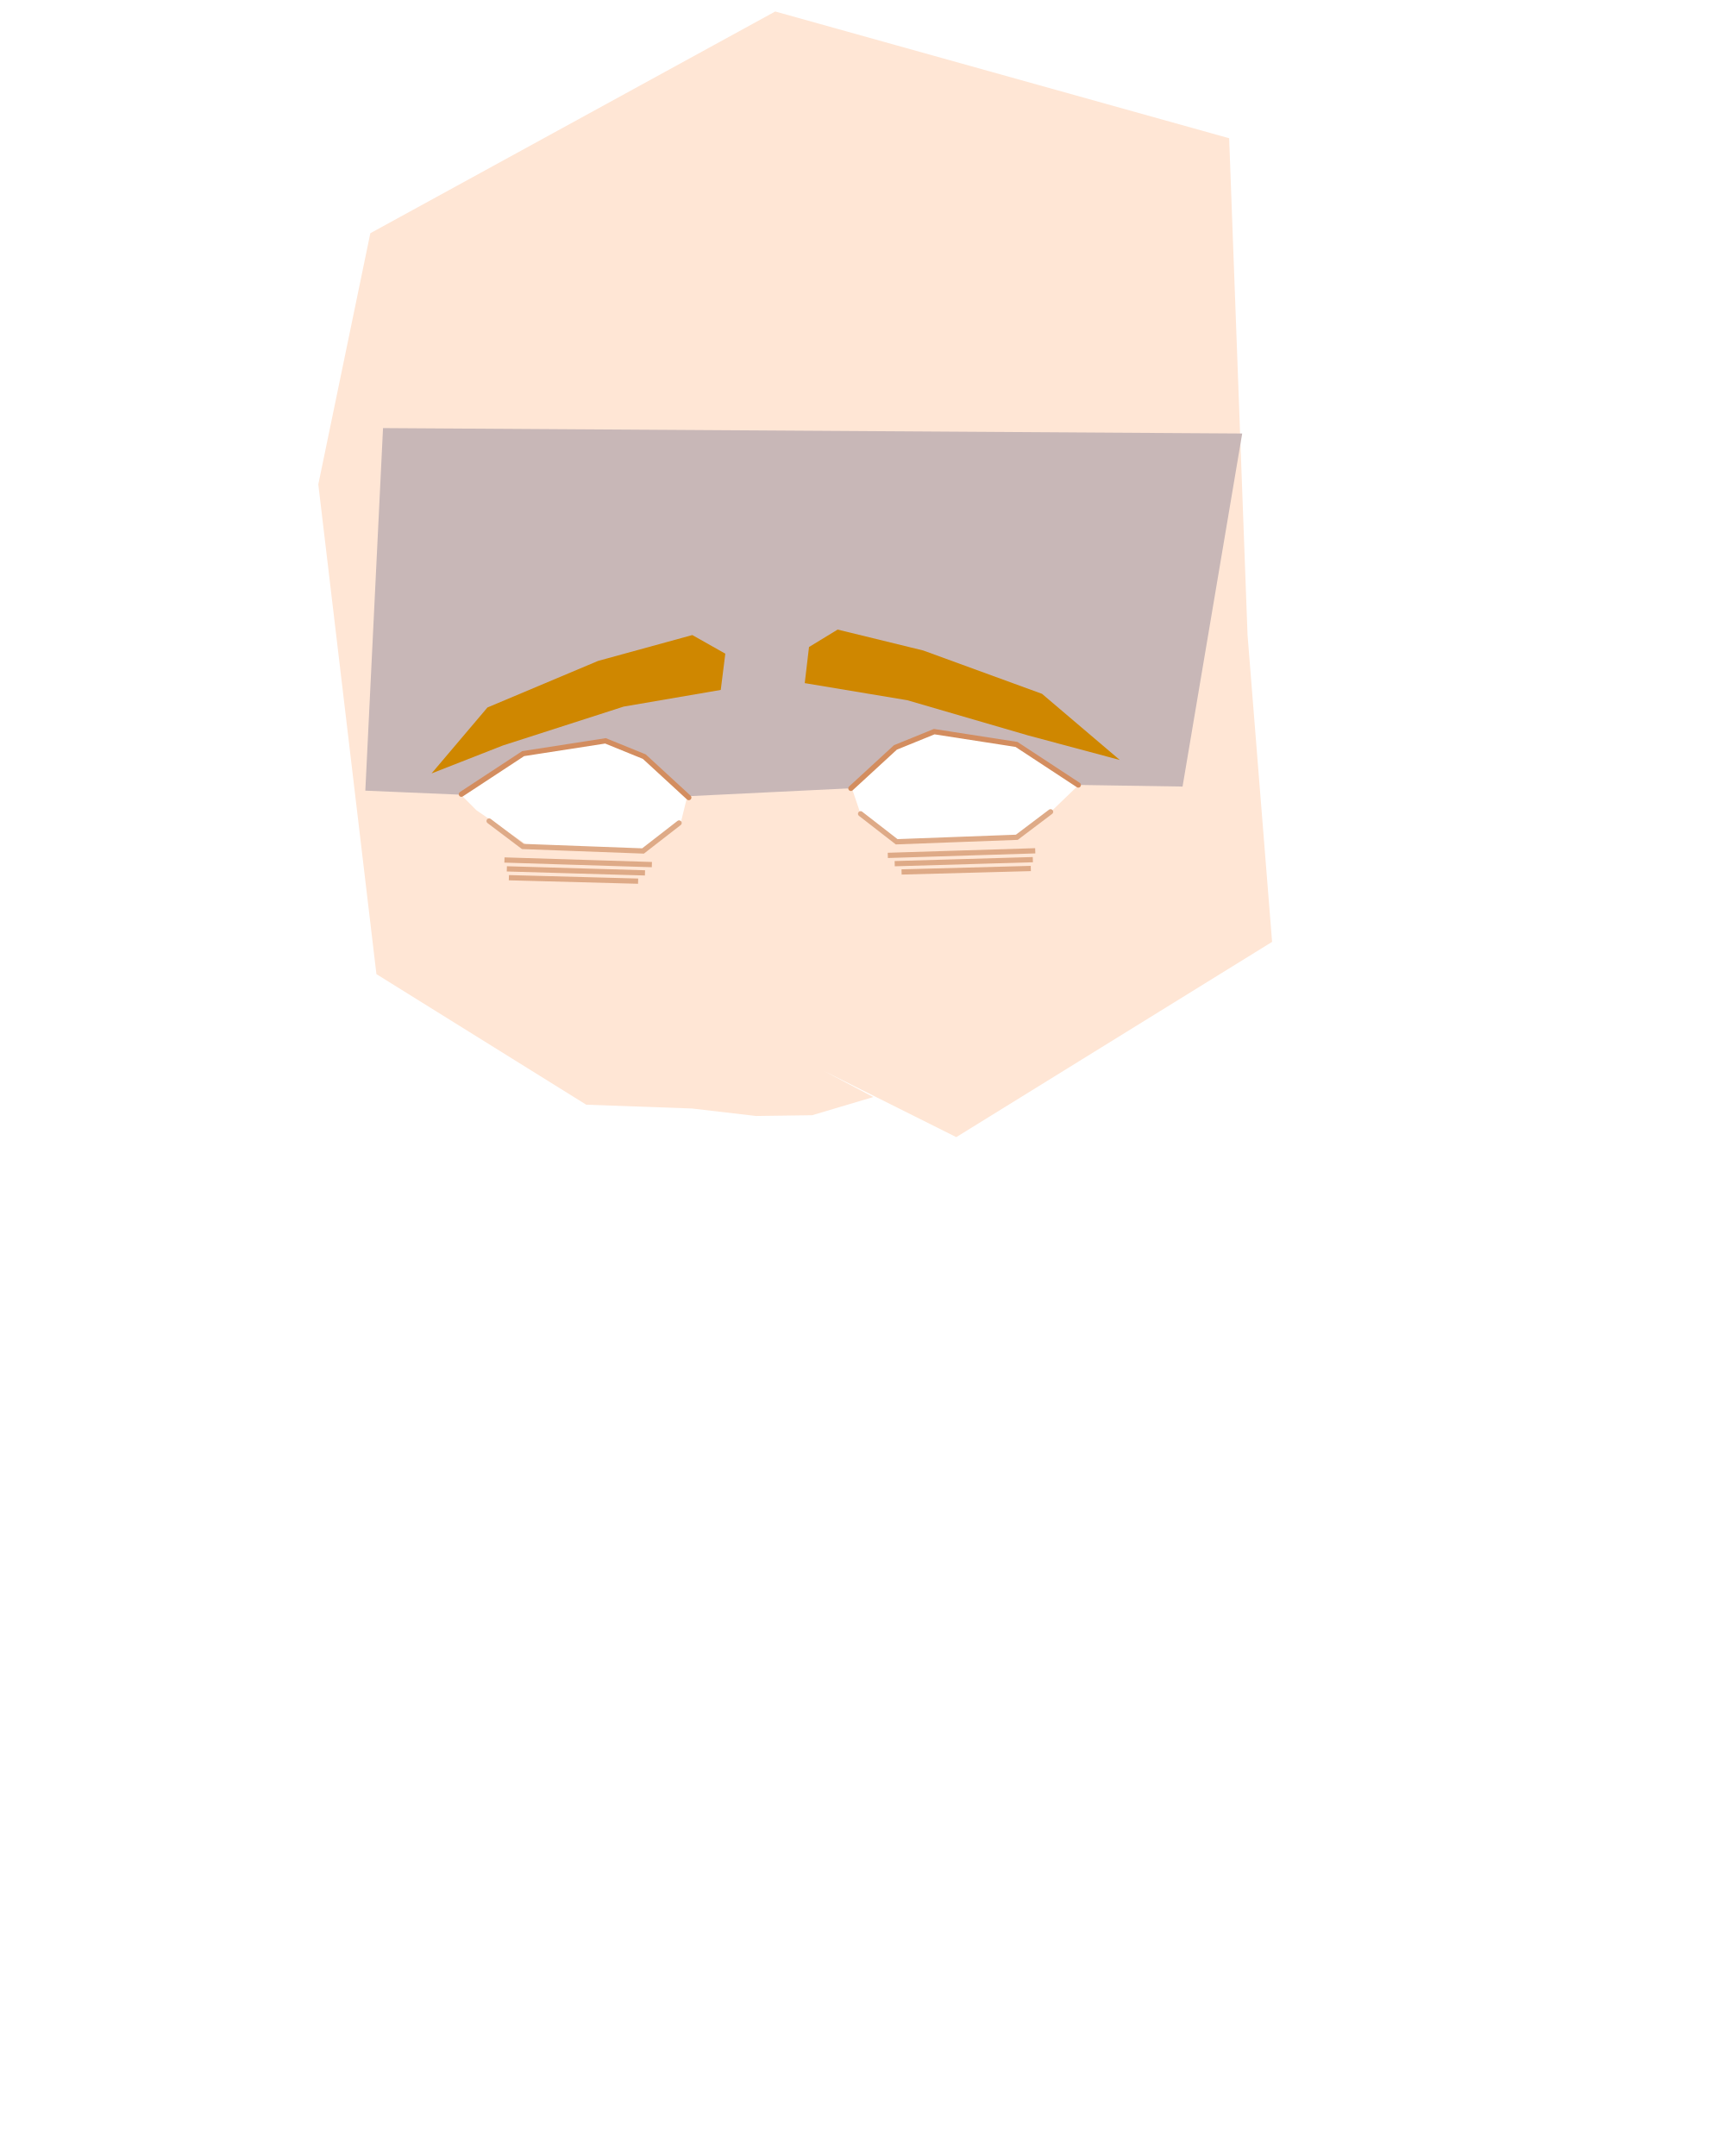
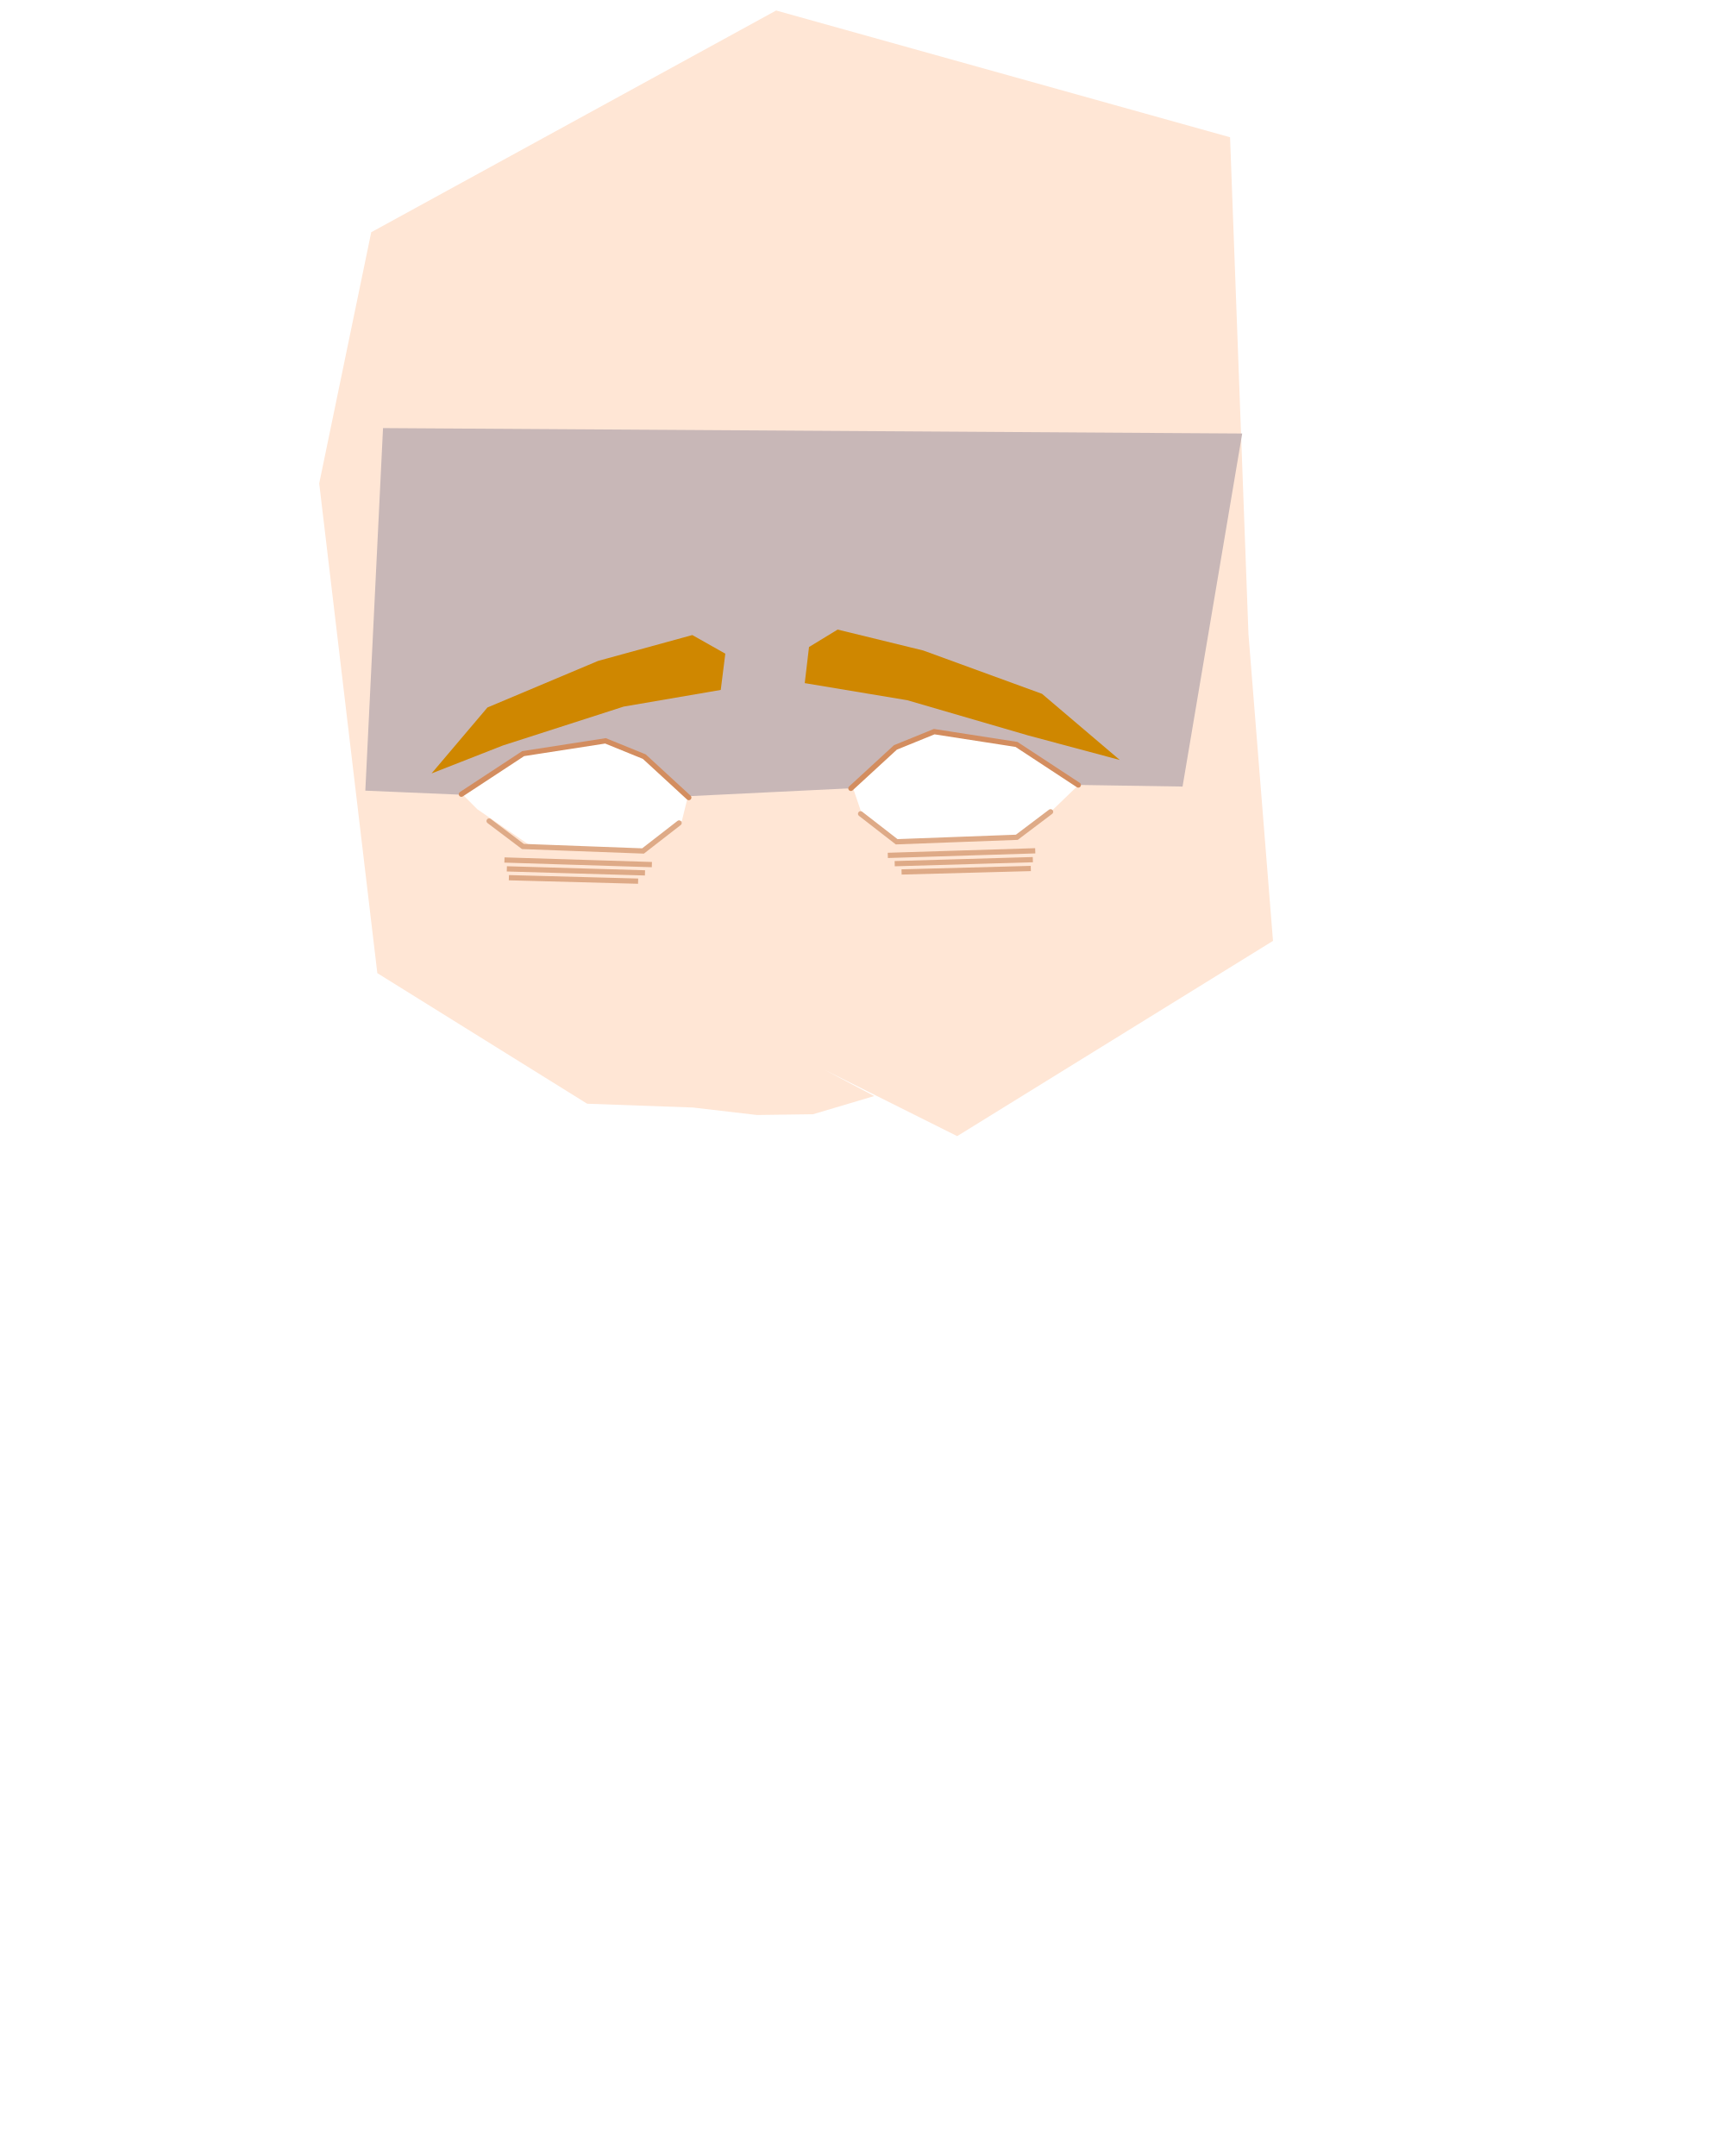
<svg xmlns="http://www.w3.org/2000/svg" version="1.1" id="svg1" width="987.679" height="1234.713" viewBox="0 0 987.679 1234.713">
  <defs id="defs1" />
-   <path id="faceOpenWide" style="opacity:1;display:inline;fill:#ffe6d5;stroke-width:3;stroke-linecap:round" d="m 460.133,22.246 -231.857,126.982 -29.789,143.844 33.278,280.464 120.145,74.778 60.597,2.179 36.625,4.283 32.138,-0.434 35.019,-10.422 -28.27,-14.937 75.783,37.899 L 744.644,555.064 730.594,379.346 720.057,94.836 Z m 87.226,406.275 55.906,9.951 30.852,26.516 -16.392,15.807 -19.902,14.049 -67.915,2.657 -20.893,-15.707 -4.977,-14.636 21.655,-28.988 z m -186.245,7.435 c 23.358,5.403 44.351,13.583 48.552,36.122 l -3.452,14.044 -20.933,17.202 -65.713,-2.644 -30.552,-21.01 -7.965,-7.999 27.721,-27.16 z" transform="translate(-16.21748,-15.66529)" />
-   <path id="faceShadowOpenWide" style="opacity:1;display:inline;fill:#c8b7b7;fill-opacity:1;stroke:none;stroke-width:3;stroke-linecap:round" d="m 235.545,260.824 -10.135,207.637 55.856,2.373 c 14.112,-13.298 21.204,-14.001 35.187,-22.871 13.69,-2.138 35.612,-6.101 47.3,-7.411 10.224,4.545 14.529,4.925 21.071,8.444 6.538,3.517 17.646,17.202 24.983,22.674 l 94.365,-4.605 25.035,-24.211 21.373,-8.186 47.418,7.317 37.062,23.223 58.313,0.911 34.152,-202.189 z" transform="translate(-16.21748,-15.66529)" />
-   <g id="openWideGroup" style="opacity:1;display:inline" transform="translate(-16.21748,-15.66529)">
-     <path style="opacity:1;display:inline;fill:#cf8700;fill-opacity:1;stroke:none;stroke-width:2.566;stroke-linecap:round" d="m 412.653,386.376 18.893,10.662 -2.612,20.77 -55.58,9.536 -69.137,22.259 -40.881,16.022 32.006,-37.771 63.377,-26.678 z" id="browLeftOpenWide" transform="translate(0,-7.024937)" />
-     <path style="opacity:1;display:inline;fill:#cf8700;fill-opacity:1;stroke:none;stroke-width:2.521;stroke-linecap:round" d="m 495.862,383.237 -16.39,9.999 -2.444,20.673 58.72,9.785 69.173,20.16 52.524,14.068 -44.548,-37.887 -67.971,-24.808 z" id="browRightOpenWide" transform="translate(0,-7.024937)" />
-     <path id="eyelinesRightOpenWide" style="opacity:1;fill:none;stroke:#deaa87;stroke-width:3;stroke-linecap:round;stroke-opacity:1" d="m 524.593,505.539 84.422,-2.634 z m 3.943,4.743 79.107,-2.305 z m 3.939,4.744 74.005,-1.985 z" />
-     <path style="opacity:1;fill:none;stroke:#deaa87;stroke-width:3;stroke-linecap:round;stroke-opacity:1" d="m 509.012,481.711 20.642,16.024 68.815,-2.569 19.327,-14.598" id="bottomLineRightOpenWide" />
-     <path style="display:inline;opacity:1;fill:none;stroke:#d38d5f;stroke-width:3;stroke-linecap:round;stroke-opacity:1" d="m 503.454,449.596 25.485,-23.45 22.226,-9.04 47.126,7.318 35.384,23.245" id="topLineRightOpenWide" transform="translate(0,17.56234)" />
-     <path id="eyelinesLeftOpenWide" style="opacity:1;display:inline;fill:none;stroke:#deaa87;stroke-width:3;stroke-linecap:round;stroke-opacity:1" d="m 389.494,510.808 -84.422,-2.634 z m -3.943,4.743 -79.107,-2.305 z m -3.939,4.744 -74.005,-1.985 z" />
-     <path style="opacity:1;display:inline;fill:none;stroke:#deaa87;stroke-width:3;stroke-linecap:round;stroke-opacity:1" d="M 405.075,486.979 384.434,503.004 315.619,500.435 296.292,485.837" id="bottomLineLeftOpenWide" />
-     <path style="opacity:1;display:inline;fill:none;stroke:#d38d5f;stroke-width:3;stroke-linecap:round;stroke-opacity:1" d="m 410.633,472.427 -25.485,-23.45 -22.226,-9.04 -47.126,7.318 -35.384,23.245" id="topLineLeftOpenWide" />
+   <path id="faceWide" fill="#ffe6d5" strokeLinecap="round" strokeWidth="3" d="m 460.65,21.681 -231.857,126.984 -29.79,143.843 33.278,280.464 120.145,74.778 60.597,2.179 36.626,4.282 32.137,-0.434 35.02,-10.422 -28.27,-14.937 75.783,37.899 180.842,-111.817 -14.05,-175.718 -10.537,-284.51 z m 87.227,406.275 55.906,9.951 30.852,26.516 -16.392,15.807 -19.902,14.049 -67.915,2.657 -20.893,-15.707 -4.977,-14.636 21.655,-28.987 z m -186.246,7.435 c 23.359,5.403 44.352,13.583 48.552,36.122 l -3.452,14.045 -20.933,17.202 -65.713,-2.644 -30.552,-21.01 -7.965,-7.999 27.721,-27.16 z" display="none" opacity="1" style="display:inline;opacity:1" transform="translate(-16.21748,-15.66529)" />
+   <path id="faceShadowWide" style="display:inline;opacity:1;fill:#c8b7b7;fill-opacity:1;stroke:none;stroke-width:3;stroke-linecap:round" d="m 235.545,260.824 -10.135,207.637 55.856,2.373 c 14.112,-13.298 21.204,-14.001 35.187,-22.871 13.69,-2.138 35.612,-6.101 47.3,-7.411 10.224,4.545 14.529,4.925 21.071,8.444 6.538,3.517 17.646,17.202 24.983,22.674 l 94.365,-4.605 25.035,-24.211 21.373,-8.186 47.418,7.317 37.062,23.223 58.313,0.911 34.152,-202.189 z" transform="translate(-16.21748,-15.66529)" />
+   <g id="wideGroup" style="display:inline;opacity:1" transform="translate(-16.21748,-15.66529)">
+     <path style="display:inline;opacity:1;fill:#cf8700;fill-opacity:1;stroke:none;stroke-width:2.566;stroke-linecap:round" d="m 412.653,386.376 18.893,10.662 -2.612,20.77 -55.58,9.536 -69.137,22.259 -40.881,16.022 32.006,-37.771 63.377,-26.678 z" id="browLeftWide" transform="translate(0,-7.024937)" />
+     <path style="display:inline;opacity:1;fill:#cf8700;fill-opacity:1;stroke:none;stroke-width:2.521;stroke-linecap:round" d="m 495.862,383.237 -16.39,9.999 -2.444,20.673 58.72,9.785 69.173,20.16 52.524,14.068 -44.548,-37.887 -67.971,-24.808 z" id="browRightWide" transform="translate(0,-7.024937)" />
+     <path id="eyelinesRightWide" style="opacity:1;fill:none;stroke:#deaa87;stroke-width:3;stroke-linecap:round;stroke-opacity:1" d="m 524.593,505.539 84.422,-2.634 z m 3.943,4.743 79.107,-2.305 z m 3.939,4.744 74.005,-1.985 z" />
+     <path style="opacity:1;fill:none;stroke:#deaa87;stroke-width:3;stroke-linecap:round;stroke-opacity:1" d="m 509.012,481.711 20.642,16.024 68.815,-2.569 19.327,-14.598" id="bottomLineRightWide" />
+     <path style="display:inline;opacity:1;fill:none;stroke:#d38d5f;stroke-width:3;stroke-linecap:round;stroke-opacity:1" d="m 503.454,449.596 25.485,-23.45 22.226,-9.04 47.126,7.318 35.384,23.245" id="topLineRightWide" transform="translate(0,17.56234)" />
+     <path id="eyelinesLeftWide" style="display:inline;opacity:1;fill:none;stroke:#deaa87;stroke-width:3;stroke-linecap:round;stroke-opacity:1" d="m 389.494,510.808 -84.422,-2.634 z m -3.943,4.743 -79.107,-2.305 z m -3.939,4.744 -74.005,-1.985 z" />
+     <path style="display:inline;opacity:1;fill:none;stroke:#deaa87;stroke-width:3;stroke-linecap:round;stroke-opacity:1" d="M 405.075,486.979 384.434,503.004 315.619,500.435 296.292,485.837" id="bottomLineLeftWide" />
+     <path style="display:inline;opacity:1;fill:none;stroke:#d38d5f;stroke-width:3;stroke-linecap:round;stroke-opacity:1" d="m 410.633,472.427 -25.485,-23.45 -22.226,-9.04 -47.126,7.318 -35.384,23.245" id="topLineLeftWide" />
  </g>
</svg>
